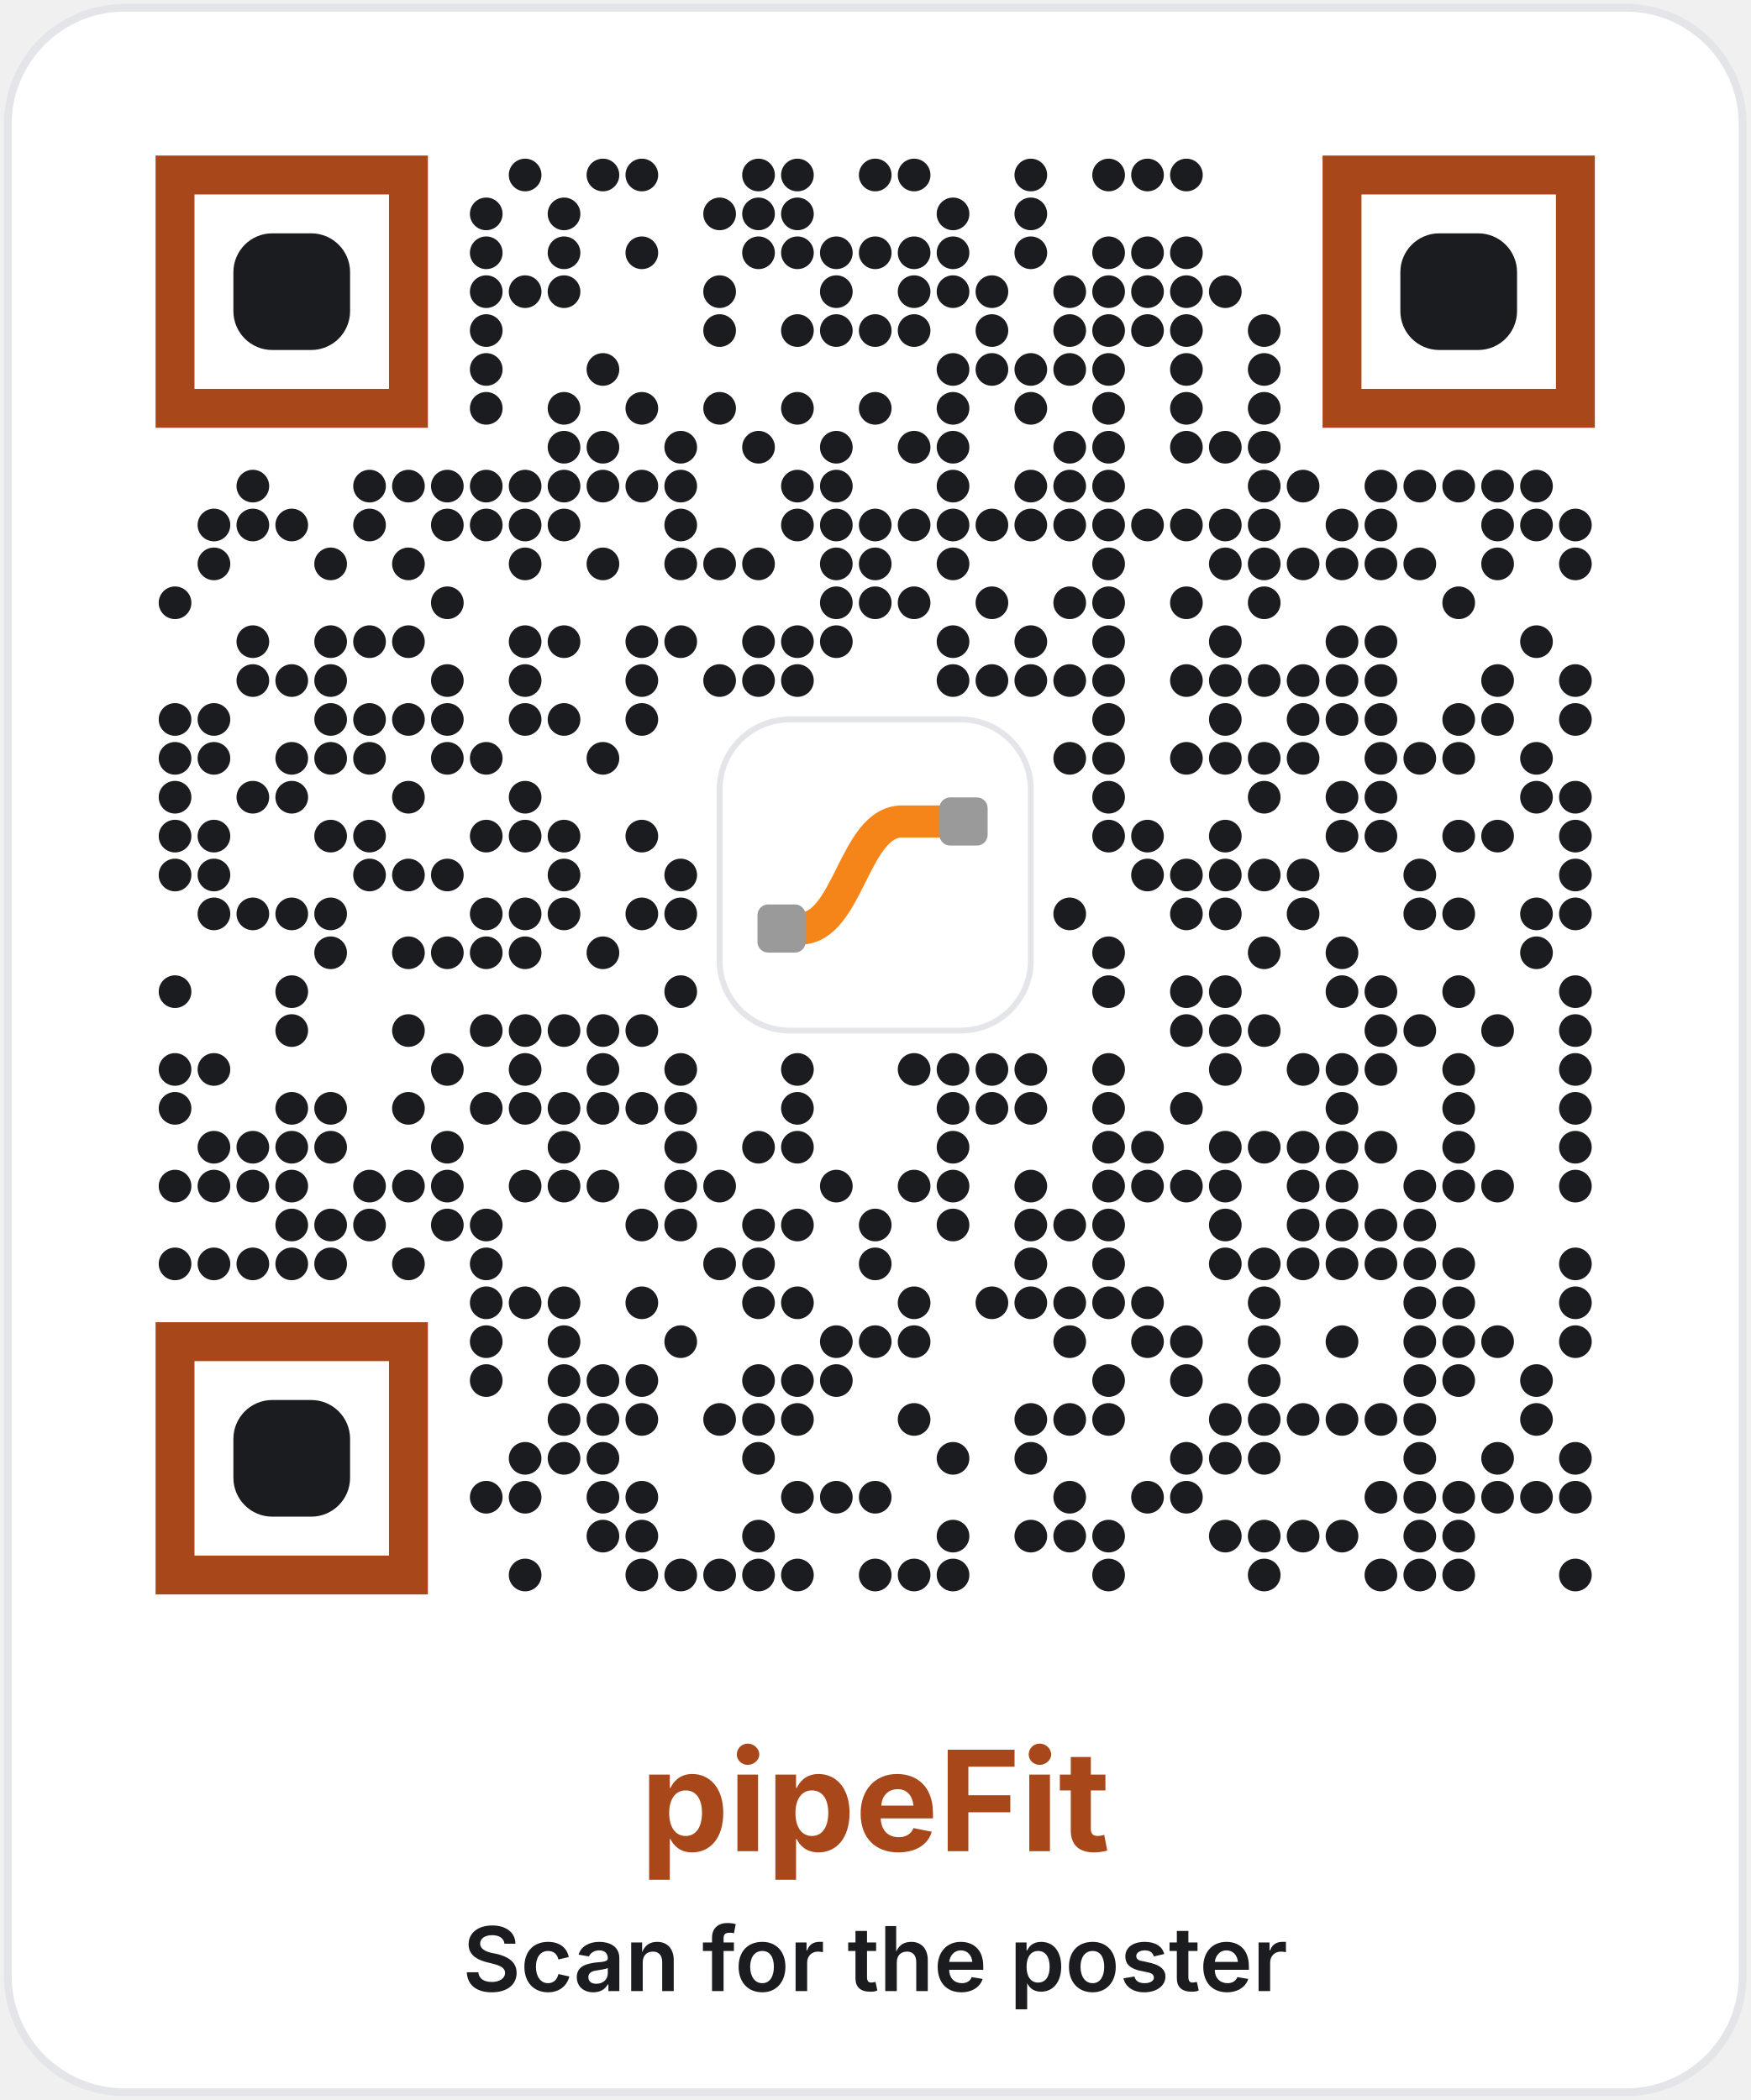
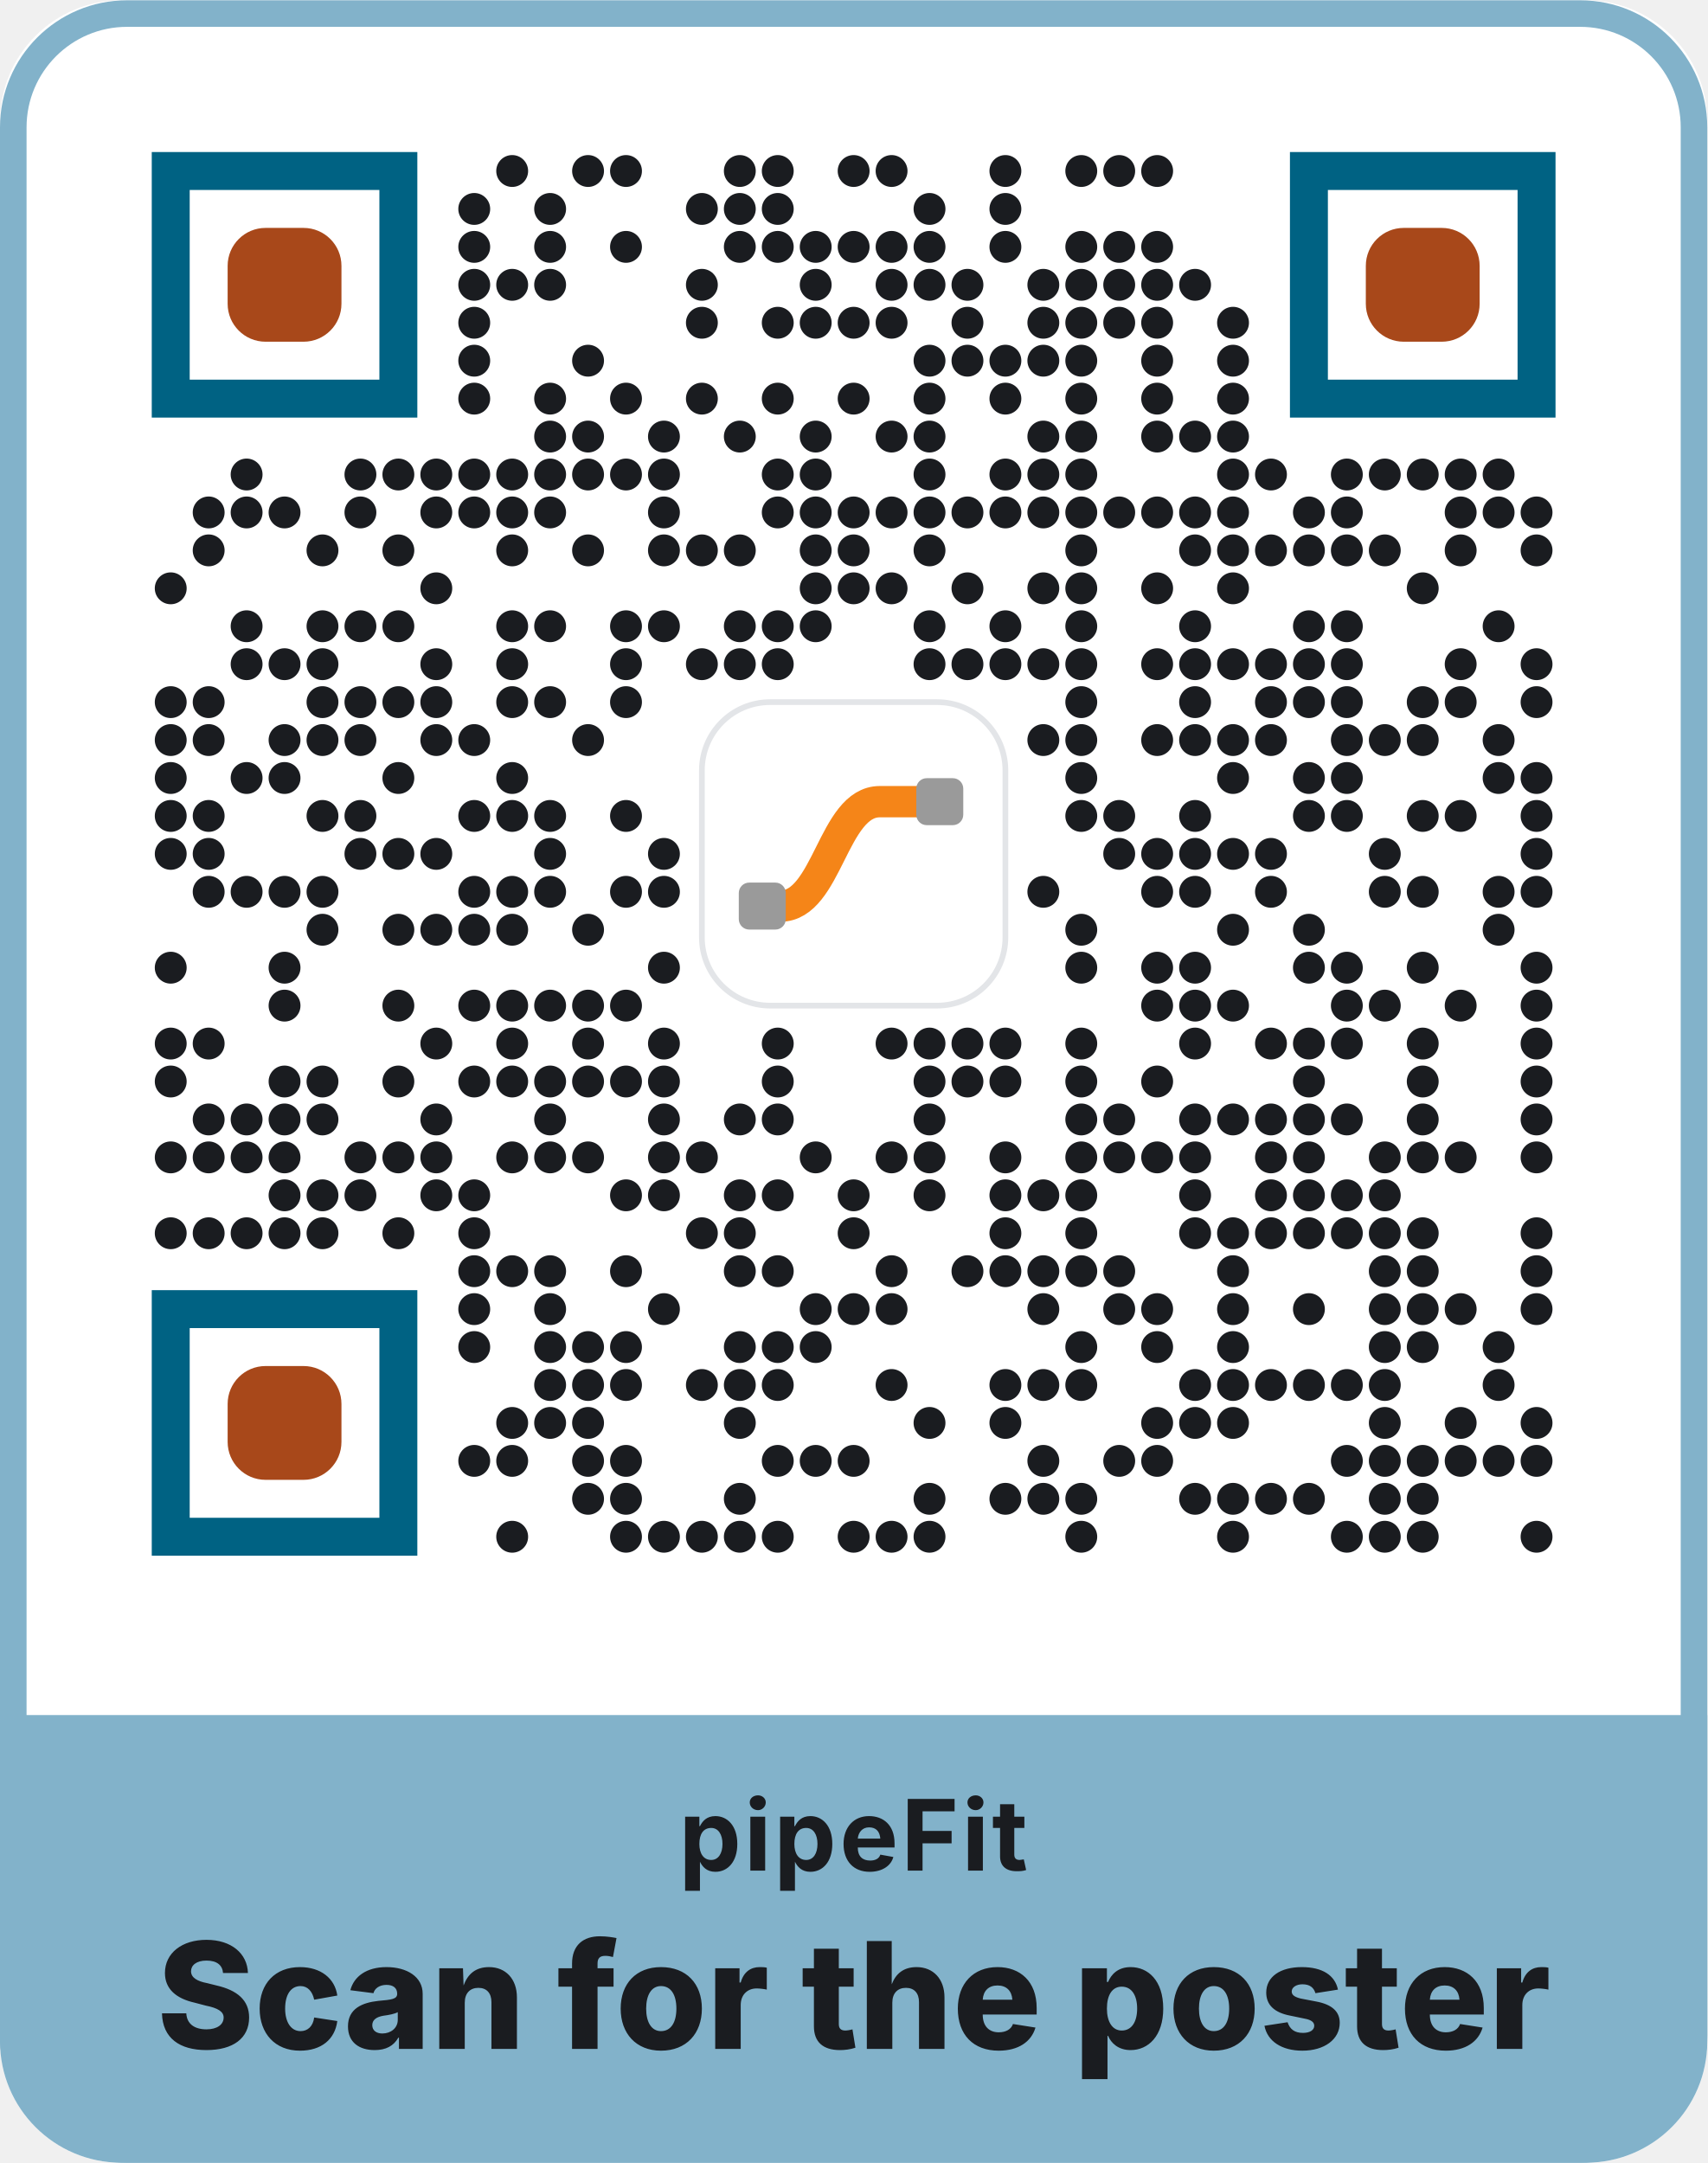
- <svg xmlns="http://www.w3.org/2000/svg" viewBox="0 0 45 54" width="1000" height="1200">
-   <rect x="0.2" y="0.2" width="44.6" height="53.6" rx="3" fill="#FFFFFF" stroke="#E3E5E8" stroke-width="0.2" />
+ <svg xmlns="http://www.w3.org/2000/svg" viewBox="0 0 45 57" width="1000" height="1267">
+   <clipPath id="cc">
+     <rect x="0" y="0" width="45" height="57" rx="3.2" />
+   </clipPath>
+   <g clip-path="url(#cc)">
+     <rect x="0" y="0" width="45" height="57" fill="#FFFFFF" />
+     <rect x="0" y="45.2" width="45" height="12" fill="#82B2CA" />
+   </g>
+   <rect x="0.35" y="0.35" width="44.3" height="56.3" rx="3" fill="none" stroke="#82B2CA" stroke-width="0.7" />
  <g fill="#1A1C20">
    <circle cx="13.5" cy="4.5" r="0.42" />
    <circle cx="15.5" cy="4.5" r="0.42" />
    <circle cx="16.5" cy="4.5" r="0.42" />
    <circle cx="19.5" cy="4.5" r="0.42" />
    <circle cx="20.5" cy="4.5" r="0.42" />
    <circle cx="22.5" cy="4.5" r="0.42" />
    <circle cx="23.5" cy="4.5" r="0.42" />
    <circle cx="26.5" cy="4.5" r="0.42" />
    <circle cx="28.5" cy="4.5" r="0.42" />
    <circle cx="29.5" cy="4.5" r="0.42" />
    <circle cx="30.5" cy="4.5" r="0.42" />
    <circle cx="12.5" cy="5.5" r="0.42" />
    <circle cx="14.5" cy="5.5" r="0.42" />
    <circle cx="18.5" cy="5.5" r="0.42" />
    <circle cx="19.5" cy="5.5" r="0.42" />
    <circle cx="20.5" cy="5.5" r="0.42" />
    <circle cx="24.5" cy="5.5" r="0.42" />
    <circle cx="26.5" cy="5.5" r="0.42" />
    <circle cx="12.5" cy="6.5" r="0.42" />
    <circle cx="14.5" cy="6.5" r="0.42" />
    <circle cx="16.5" cy="6.5" r="0.42" />
    <circle cx="19.5" cy="6.5" r="0.42" />
    <circle cx="20.5" cy="6.5" r="0.42" />
    <circle cx="21.5" cy="6.5" r="0.42" />
    <circle cx="22.5" cy="6.5" r="0.42" />
    <circle cx="23.5" cy="6.5" r="0.42" />
    <circle cx="24.5" cy="6.5" r="0.42" />
    <circle cx="26.5" cy="6.5" r="0.42" />
    <circle cx="28.5" cy="6.5" r="0.42" />
    <circle cx="29.5" cy="6.5" r="0.42" />
    <circle cx="30.5" cy="6.5" r="0.42" />
    <circle cx="12.5" cy="7.5" r="0.42" />
    <circle cx="13.5" cy="7.5" r="0.42" />
    <circle cx="14.5" cy="7.5" r="0.42" />
    <circle cx="18.5" cy="7.5" r="0.42" />
    <circle cx="21.5" cy="7.5" r="0.42" />
    <circle cx="23.5" cy="7.5" r="0.42" />
    <circle cx="24.5" cy="7.5" r="0.42" />
    <circle cx="25.5" cy="7.5" r="0.42" />
    <circle cx="27.5" cy="7.5" r="0.42" />
    <circle cx="28.5" cy="7.5" r="0.42" />
    <circle cx="29.5" cy="7.5" r="0.42" />
    <circle cx="30.5" cy="7.5" r="0.42" />
    <circle cx="31.5" cy="7.5" r="0.42" />
    <circle cx="12.5" cy="8.5" r="0.42" />
    <circle cx="18.5" cy="8.5" r="0.42" />
    <circle cx="20.5" cy="8.5" r="0.42" />
    <circle cx="21.5" cy="8.5" r="0.42" />
    <circle cx="22.5" cy="8.5" r="0.42" />
    <circle cx="23.5" cy="8.5" r="0.42" />
    <circle cx="25.5" cy="8.5" r="0.42" />
    <circle cx="27.5" cy="8.5" r="0.42" />
    <circle cx="28.5" cy="8.5" r="0.42" />
    <circle cx="29.5" cy="8.5" r="0.42" />
    <circle cx="30.5" cy="8.5" r="0.42" />
    <circle cx="32.5" cy="8.5" r="0.42" />
    <circle cx="12.5" cy="9.5" r="0.42" />
    <circle cx="15.5" cy="9.5" r="0.42" />
    <circle cx="24.5" cy="9.5" r="0.42" />
    <circle cx="25.5" cy="9.5" r="0.42" />
    <circle cx="26.5" cy="9.5" r="0.42" />
    <circle cx="27.5" cy="9.5" r="0.42" />
    <circle cx="28.5" cy="9.5" r="0.42" />
    <circle cx="30.5" cy="9.5" r="0.42" />
    <circle cx="32.5" cy="9.5" r="0.42" />
    <circle cx="12.5" cy="10.5" r="0.42" />
    <circle cx="14.5" cy="10.5" r="0.42" />
    <circle cx="16.5" cy="10.5" r="0.42" />
    <circle cx="18.5" cy="10.5" r="0.42" />
    <circle cx="20.5" cy="10.5" r="0.42" />
    <circle cx="22.5" cy="10.5" r="0.42" />
    <circle cx="24.5" cy="10.5" r="0.42" />
    <circle cx="26.5" cy="10.5" r="0.42" />
    <circle cx="28.5" cy="10.5" r="0.42" />
    <circle cx="30.5" cy="10.5" r="0.42" />
    <circle cx="32.5" cy="10.5" r="0.42" />
    <circle cx="14.5" cy="11.5" r="0.42" />
    <circle cx="15.5" cy="11.5" r="0.42" />
    <circle cx="17.5" cy="11.5" r="0.42" />
    <circle cx="19.5" cy="11.5" r="0.42" />
    <circle cx="21.5" cy="11.5" r="0.42" />
    <circle cx="23.5" cy="11.5" r="0.42" />
    <circle cx="24.5" cy="11.5" r="0.42" />
    <circle cx="27.5" cy="11.5" r="0.42" />
    <circle cx="28.5" cy="11.5" r="0.42" />
    <circle cx="30.5" cy="11.5" r="0.42" />
    <circle cx="31.5" cy="11.5" r="0.42" />
    <circle cx="32.5" cy="11.5" r="0.42" />
    <circle cx="6.5" cy="12.5" r="0.42" />
    <circle cx="9.5" cy="12.5" r="0.42" />
    <circle cx="10.5" cy="12.5" r="0.42" />
    <circle cx="11.5" cy="12.5" r="0.42" />
    <circle cx="12.5" cy="12.5" r="0.42" />
    <circle cx="13.5" cy="12.5" r="0.42" />
    <circle cx="14.5" cy="12.5" r="0.42" />
    <circle cx="15.5" cy="12.5" r="0.42" />
    <circle cx="16.5" cy="12.5" r="0.42" />
    <circle cx="17.5" cy="12.5" r="0.42" />
    <circle cx="20.5" cy="12.5" r="0.42" />
    <circle cx="21.5" cy="12.5" r="0.42" />
    <circle cx="24.5" cy="12.5" r="0.42" />
    <circle cx="26.5" cy="12.5" r="0.42" />
    <circle cx="27.5" cy="12.5" r="0.42" />
    <circle cx="28.5" cy="12.5" r="0.42" />
    <circle cx="32.5" cy="12.5" r="0.42" />
    <circle cx="33.5" cy="12.5" r="0.42" />
    <circle cx="35.5" cy="12.5" r="0.42" />
    <circle cx="36.5" cy="12.5" r="0.42" />
    <circle cx="37.5" cy="12.5" r="0.42" />
    <circle cx="38.5" cy="12.5" r="0.42" />
    <circle cx="39.5" cy="12.5" r="0.42" />
    <circle cx="5.5" cy="13.5" r="0.42" />
    <circle cx="6.5" cy="13.5" r="0.42" />
    <circle cx="7.5" cy="13.5" r="0.42" />
    <circle cx="9.5" cy="13.5" r="0.42" />
    <circle cx="11.5" cy="13.5" r="0.42" />
    <circle cx="12.5" cy="13.5" r="0.42" />
    <circle cx="13.5" cy="13.5" r="0.42" />
    <circle cx="14.5" cy="13.5" r="0.42" />
    <circle cx="17.5" cy="13.5" r="0.42" />
    <circle cx="20.5" cy="13.5" r="0.42" />
    <circle cx="21.5" cy="13.5" r="0.42" />
    <circle cx="22.5" cy="13.5" r="0.42" />
    <circle cx="23.5" cy="13.5" r="0.42" />
    <circle cx="24.5" cy="13.5" r="0.42" />
    <circle cx="25.5" cy="13.5" r="0.42" />
    <circle cx="26.5" cy="13.5" r="0.42" />
    <circle cx="27.5" cy="13.5" r="0.42" />
    <circle cx="28.5" cy="13.5" r="0.42" />
    <circle cx="29.5" cy="13.5" r="0.42" />
    <circle cx="30.5" cy="13.5" r="0.42" />
    <circle cx="31.5" cy="13.5" r="0.42" />
    <circle cx="32.5" cy="13.5" r="0.42" />
    <circle cx="34.5" cy="13.5" r="0.42" />
    <circle cx="35.5" cy="13.5" r="0.42" />
    <circle cx="38.5" cy="13.5" r="0.42" />
    <circle cx="39.5" cy="13.5" r="0.42" />
    <circle cx="40.5" cy="13.5" r="0.42" />
    <circle cx="5.5" cy="14.5" r="0.42" />
    <circle cx="8.5" cy="14.5" r="0.42" />
    <circle cx="10.5" cy="14.5" r="0.42" />
    <circle cx="13.5" cy="14.5" r="0.42" />
    <circle cx="15.5" cy="14.5" r="0.42" />
    <circle cx="17.5" cy="14.5" r="0.42" />
    <circle cx="18.5" cy="14.5" r="0.42" />
    <circle cx="19.5" cy="14.5" r="0.42" />
    <circle cx="21.5" cy="14.5" r="0.42" />
    <circle cx="22.5" cy="14.5" r="0.42" />
    <circle cx="24.5" cy="14.5" r="0.42" />
    <circle cx="28.5" cy="14.5" r="0.42" />
    <circle cx="31.5" cy="14.5" r="0.42" />
    <circle cx="32.5" cy="14.5" r="0.42" />
    <circle cx="33.5" cy="14.5" r="0.42" />
    <circle cx="34.5" cy="14.5" r="0.42" />
    <circle cx="35.5" cy="14.5" r="0.42" />
    <circle cx="36.5" cy="14.5" r="0.42" />
    <circle cx="38.5" cy="14.5" r="0.42" />
    <circle cx="40.5" cy="14.5" r="0.42" />
    <circle cx="4.5" cy="15.5" r="0.42" />
    <circle cx="11.5" cy="15.5" r="0.42" />
    <circle cx="21.5" cy="15.5" r="0.42" />
    <circle cx="22.5" cy="15.5" r="0.42" />
    <circle cx="23.5" cy="15.5" r="0.42" />
    <circle cx="25.5" cy="15.5" r="0.42" />
    <circle cx="27.5" cy="15.5" r="0.42" />
    <circle cx="28.5" cy="15.5" r="0.42" />
    <circle cx="30.5" cy="15.5" r="0.42" />
    <circle cx="32.5" cy="15.5" r="0.42" />
    <circle cx="37.5" cy="15.5" r="0.42" />
    <circle cx="6.5" cy="16.5" r="0.42" />
    <circle cx="8.5" cy="16.5" r="0.42" />
    <circle cx="9.5" cy="16.5" r="0.42" />
    <circle cx="10.5" cy="16.5" r="0.42" />
    <circle cx="13.5" cy="16.5" r="0.42" />
    <circle cx="14.5" cy="16.5" r="0.42" />
    <circle cx="16.5" cy="16.5" r="0.42" />
    <circle cx="17.5" cy="16.5" r="0.42" />
    <circle cx="19.5" cy="16.5" r="0.42" />
    <circle cx="20.5" cy="16.5" r="0.42" />
    <circle cx="21.5" cy="16.5" r="0.42" />
    <circle cx="24.5" cy="16.5" r="0.42" />
    <circle cx="26.5" cy="16.5" r="0.42" />
    <circle cx="28.5" cy="16.5" r="0.42" />
    <circle cx="31.5" cy="16.5" r="0.42" />
    <circle cx="34.5" cy="16.5" r="0.42" />
    <circle cx="35.5" cy="16.5" r="0.42" />
    <circle cx="39.5" cy="16.5" r="0.42" />
    <circle cx="6.5" cy="17.5" r="0.42" />
    <circle cx="7.5" cy="17.5" r="0.42" />
    <circle cx="8.5" cy="17.5" r="0.42" />
    <circle cx="11.5" cy="17.5" r="0.42" />
    <circle cx="13.5" cy="17.5" r="0.42" />
    <circle cx="16.5" cy="17.5" r="0.42" />
    <circle cx="18.5" cy="17.5" r="0.42" />
    <circle cx="19.5" cy="17.5" r="0.42" />
    <circle cx="20.5" cy="17.5" r="0.42" />
    <circle cx="24.5" cy="17.5" r="0.42" />
    <circle cx="25.5" cy="17.5" r="0.42" />
    <circle cx="26.5" cy="17.5" r="0.42" />
    <circle cx="27.5" cy="17.5" r="0.42" />
    <circle cx="28.5" cy="17.5" r="0.42" />
    <circle cx="30.5" cy="17.5" r="0.42" />
    <circle cx="31.5" cy="17.5" r="0.42" />
    <circle cx="32.5" cy="17.5" r="0.42" />
    <circle cx="33.5" cy="17.5" r="0.42" />
    <circle cx="34.5" cy="17.5" r="0.42" />
    <circle cx="35.5" cy="17.5" r="0.42" />
    <circle cx="38.5" cy="17.5" r="0.42" />
    <circle cx="40.5" cy="17.5" r="0.42" />
    <circle cx="4.5" cy="18.5" r="0.42" />
    <circle cx="5.5" cy="18.5" r="0.42" />
    <circle cx="8.5" cy="18.5" r="0.42" />
    <circle cx="9.5" cy="18.5" r="0.42" />
    <circle cx="10.5" cy="18.5" r="0.42" />
    <circle cx="11.5" cy="18.5" r="0.42" />
    <circle cx="13.5" cy="18.5" r="0.42" />
    <circle cx="14.5" cy="18.5" r="0.42" />
    <circle cx="16.5" cy="18.5" r="0.42" />
    <circle cx="28.5" cy="18.5" r="0.42" />
    <circle cx="31.5" cy="18.5" r="0.42" />
    <circle cx="33.5" cy="18.5" r="0.42" />
    <circle cx="34.5" cy="18.5" r="0.42" />
    <circle cx="35.5" cy="18.5" r="0.42" />
    <circle cx="37.5" cy="18.5" r="0.42" />
    <circle cx="38.5" cy="18.5" r="0.42" />
    <circle cx="40.5" cy="18.5" r="0.42" />
    <circle cx="4.5" cy="19.5" r="0.42" />
    <circle cx="5.5" cy="19.5" r="0.42" />
    <circle cx="7.5" cy="19.5" r="0.42" />
    <circle cx="8.5" cy="19.5" r="0.42" />
    <circle cx="9.5" cy="19.5" r="0.42" />
    <circle cx="11.5" cy="19.5" r="0.42" />
    <circle cx="12.5" cy="19.5" r="0.42" />
    <circle cx="15.5" cy="19.5" r="0.42" />
    <circle cx="27.5" cy="19.5" r="0.42" />
    <circle cx="28.5" cy="19.5" r="0.42" />
    <circle cx="30.5" cy="19.5" r="0.42" />
    <circle cx="31.5" cy="19.5" r="0.42" />
    <circle cx="32.5" cy="19.5" r="0.42" />
    <circle cx="33.5" cy="19.5" r="0.42" />
    <circle cx="35.5" cy="19.5" r="0.42" />
    <circle cx="36.5" cy="19.5" r="0.42" />
    <circle cx="37.5" cy="19.5" r="0.42" />
    <circle cx="39.5" cy="19.5" r="0.42" />
    <circle cx="4.5" cy="20.5" r="0.42" />
    <circle cx="6.5" cy="20.5" r="0.42" />
    <circle cx="7.5" cy="20.5" r="0.42" />
    <circle cx="10.5" cy="20.5" r="0.42" />
    <circle cx="13.5" cy="20.5" r="0.42" />
    <circle cx="28.5" cy="20.5" r="0.42" />
    <circle cx="32.5" cy="20.5" r="0.42" />
    <circle cx="34.5" cy="20.5" r="0.42" />
    <circle cx="35.5" cy="20.5" r="0.42" />
    <circle cx="39.5" cy="20.5" r="0.42" />
    <circle cx="40.5" cy="20.5" r="0.42" />
    <circle cx="4.5" cy="21.5" r="0.42" />
    <circle cx="5.5" cy="21.5" r="0.42" />
    <circle cx="8.5" cy="21.5" r="0.42" />
    <circle cx="9.5" cy="21.5" r="0.42" />
    <circle cx="12.5" cy="21.5" r="0.42" />
    <circle cx="13.5" cy="21.5" r="0.42" />
    <circle cx="14.5" cy="21.5" r="0.42" />
    <circle cx="16.5" cy="21.5" r="0.42" />
    <circle cx="28.5" cy="21.5" r="0.42" />
    <circle cx="29.5" cy="21.5" r="0.42" />
    <circle cx="31.5" cy="21.5" r="0.42" />
    <circle cx="34.5" cy="21.5" r="0.42" />
    <circle cx="35.5" cy="21.5" r="0.42" />
    <circle cx="37.5" cy="21.5" r="0.42" />
    <circle cx="38.5" cy="21.5" r="0.42" />
    <circle cx="40.5" cy="21.5" r="0.42" />
    <circle cx="4.5" cy="22.5" r="0.42" />
    <circle cx="5.5" cy="22.5" r="0.42" />
    <circle cx="9.5" cy="22.5" r="0.42" />
    <circle cx="10.5" cy="22.5" r="0.42" />
    <circle cx="11.5" cy="22.5" r="0.42" />
    <circle cx="14.5" cy="22.5" r="0.42" />
    <circle cx="17.5" cy="22.5" r="0.42" />
    <circle cx="29.5" cy="22.5" r="0.42" />
    <circle cx="30.5" cy="22.5" r="0.42" />
    <circle cx="31.5" cy="22.5" r="0.42" />
    <circle cx="32.5" cy="22.5" r="0.42" />
    <circle cx="33.5" cy="22.5" r="0.42" />
    <circle cx="36.5" cy="22.5" r="0.42" />
    <circle cx="40.5" cy="22.5" r="0.42" />
    <circle cx="5.5" cy="23.5" r="0.42" />
    <circle cx="6.5" cy="23.5" r="0.42" />
    <circle cx="7.5" cy="23.5" r="0.42" />
    <circle cx="8.5" cy="23.5" r="0.42" />
    <circle cx="12.5" cy="23.5" r="0.42" />
    <circle cx="13.5" cy="23.5" r="0.42" />
    <circle cx="14.5" cy="23.5" r="0.42" />
    <circle cx="16.5" cy="23.5" r="0.42" />
    <circle cx="17.5" cy="23.5" r="0.42" />
    <circle cx="27.5" cy="23.5" r="0.42" />
    <circle cx="30.5" cy="23.5" r="0.42" />
    <circle cx="31.5" cy="23.5" r="0.42" />
    <circle cx="33.5" cy="23.5" r="0.42" />
    <circle cx="36.5" cy="23.5" r="0.42" />
    <circle cx="37.5" cy="23.5" r="0.42" />
    <circle cx="39.5" cy="23.5" r="0.42" />
    <circle cx="40.5" cy="23.5" r="0.42" />
    <circle cx="8.5" cy="24.5" r="0.42" />
    <circle cx="10.5" cy="24.5" r="0.42" />
    <circle cx="11.5" cy="24.5" r="0.42" />
    <circle cx="12.5" cy="24.5" r="0.42" />
    <circle cx="13.5" cy="24.5" r="0.42" />
    <circle cx="15.5" cy="24.5" r="0.42" />
    <circle cx="28.5" cy="24.5" r="0.42" />
    <circle cx="32.5" cy="24.5" r="0.42" />
    <circle cx="34.5" cy="24.5" r="0.42" />
    <circle cx="39.5" cy="24.5" r="0.42" />
    <circle cx="4.5" cy="25.5" r="0.42" />
    <circle cx="7.5" cy="25.5" r="0.42" />
    <circle cx="17.5" cy="25.5" r="0.42" />
    <circle cx="28.5" cy="25.5" r="0.42" />
    <circle cx="30.5" cy="25.5" r="0.42" />
    <circle cx="31.5" cy="25.5" r="0.42" />
    <circle cx="34.5" cy="25.5" r="0.42" />
    <circle cx="35.5" cy="25.5" r="0.42" />
    <circle cx="37.5" cy="25.5" r="0.42" />
    <circle cx="40.5" cy="25.5" r="0.42" />
    <circle cx="7.5" cy="26.5" r="0.42" />
    <circle cx="10.5" cy="26.5" r="0.42" />
    <circle cx="12.5" cy="26.5" r="0.42" />
    <circle cx="13.5" cy="26.5" r="0.42" />
    <circle cx="14.5" cy="26.5" r="0.42" />
    <circle cx="15.5" cy="26.5" r="0.42" />
    <circle cx="16.5" cy="26.5" r="0.42" />
    <circle cx="30.5" cy="26.5" r="0.42" />
    <circle cx="31.5" cy="26.5" r="0.42" />
    <circle cx="32.5" cy="26.5" r="0.42" />
    <circle cx="35.5" cy="26.5" r="0.42" />
    <circle cx="36.5" cy="26.5" r="0.42" />
    <circle cx="38.5" cy="26.5" r="0.42" />
    <circle cx="40.5" cy="26.5" r="0.42" />
    <circle cx="4.5" cy="27.5" r="0.42" />
    <circle cx="5.5" cy="27.5" r="0.42" />
    <circle cx="11.5" cy="27.5" r="0.42" />
    <circle cx="13.5" cy="27.5" r="0.42" />
    <circle cx="15.5" cy="27.5" r="0.42" />
    <circle cx="17.5" cy="27.5" r="0.42" />
    <circle cx="20.5" cy="27.5" r="0.42" />
    <circle cx="23.5" cy="27.5" r="0.42" />
    <circle cx="24.5" cy="27.5" r="0.42" />
    <circle cx="25.5" cy="27.5" r="0.42" />
    <circle cx="26.5" cy="27.5" r="0.42" />
    <circle cx="28.5" cy="27.5" r="0.42" />
    <circle cx="31.5" cy="27.5" r="0.42" />
    <circle cx="33.5" cy="27.5" r="0.42" />
    <circle cx="34.5" cy="27.5" r="0.42" />
    <circle cx="35.5" cy="27.5" r="0.42" />
    <circle cx="37.5" cy="27.5" r="0.42" />
    <circle cx="40.5" cy="27.5" r="0.42" />
    <circle cx="4.5" cy="28.5" r="0.42" />
    <circle cx="7.5" cy="28.5" r="0.42" />
    <circle cx="8.5" cy="28.5" r="0.42" />
    <circle cx="10.5" cy="28.5" r="0.42" />
    <circle cx="12.5" cy="28.5" r="0.42" />
    <circle cx="13.5" cy="28.5" r="0.42" />
    <circle cx="14.5" cy="28.5" r="0.42" />
    <circle cx="15.5" cy="28.5" r="0.42" />
    <circle cx="16.5" cy="28.5" r="0.42" />
    <circle cx="17.5" cy="28.5" r="0.42" />
    <circle cx="20.5" cy="28.5" r="0.42" />
    <circle cx="24.5" cy="28.5" r="0.42" />
    <circle cx="25.5" cy="28.5" r="0.42" />
    <circle cx="26.5" cy="28.5" r="0.42" />
    <circle cx="28.5" cy="28.5" r="0.42" />
    <circle cx="30.5" cy="28.5" r="0.42" />
    <circle cx="34.5" cy="28.5" r="0.42" />
    <circle cx="37.5" cy="28.5" r="0.42" />
    <circle cx="40.5" cy="28.5" r="0.42" />
    <circle cx="5.5" cy="29.5" r="0.42" />
    <circle cx="6.5" cy="29.5" r="0.42" />
    <circle cx="7.5" cy="29.5" r="0.42" />
    <circle cx="8.5" cy="29.5" r="0.42" />
    <circle cx="11.5" cy="29.5" r="0.42" />
    <circle cx="14.5" cy="29.5" r="0.42" />
    <circle cx="17.5" cy="29.5" r="0.42" />
    <circle cx="19.5" cy="29.5" r="0.42" />
    <circle cx="20.5" cy="29.5" r="0.42" />
    <circle cx="24.5" cy="29.5" r="0.42" />
    <circle cx="28.5" cy="29.5" r="0.42" />
    <circle cx="29.5" cy="29.5" r="0.42" />
    <circle cx="31.5" cy="29.5" r="0.42" />
    <circle cx="32.5" cy="29.5" r="0.42" />
    <circle cx="33.5" cy="29.5" r="0.42" />
    <circle cx="34.5" cy="29.5" r="0.42" />
    <circle cx="35.5" cy="29.5" r="0.42" />
    <circle cx="37.5" cy="29.5" r="0.42" />
    <circle cx="40.5" cy="29.5" r="0.42" />
    <circle cx="4.5" cy="30.5" r="0.42" />
    <circle cx="5.5" cy="30.5" r="0.42" />
    <circle cx="6.5" cy="30.5" r="0.42" />
    <circle cx="7.5" cy="30.5" r="0.42" />
    <circle cx="9.5" cy="30.5" r="0.42" />
    <circle cx="10.5" cy="30.5" r="0.42" />
    <circle cx="11.5" cy="30.5" r="0.42" />
    <circle cx="13.5" cy="30.5" r="0.42" />
    <circle cx="14.5" cy="30.5" r="0.42" />
    <circle cx="15.5" cy="30.5" r="0.42" />
    <circle cx="17.5" cy="30.5" r="0.42" />
    <circle cx="18.5" cy="30.5" r="0.42" />
    <circle cx="21.5" cy="30.5" r="0.42" />
    <circle cx="23.5" cy="30.5" r="0.42" />
    <circle cx="24.5" cy="30.5" r="0.42" />
    <circle cx="26.5" cy="30.5" r="0.42" />
    <circle cx="28.5" cy="30.5" r="0.42" />
    <circle cx="29.5" cy="30.5" r="0.42" />
    <circle cx="30.5" cy="30.5" r="0.42" />
    <circle cx="31.5" cy="30.5" r="0.42" />
    <circle cx="33.5" cy="30.5" r="0.42" />
    <circle cx="34.5" cy="30.5" r="0.42" />
    <circle cx="36.5" cy="30.5" r="0.42" />
    <circle cx="37.5" cy="30.5" r="0.42" />
    <circle cx="38.5" cy="30.5" r="0.42" />
    <circle cx="40.5" cy="30.5" r="0.42" />
    <circle cx="7.5" cy="31.5" r="0.42" />
    <circle cx="8.5" cy="31.5" r="0.42" />
    <circle cx="9.5" cy="31.5" r="0.42" />
    <circle cx="11.5" cy="31.5" r="0.42" />
    <circle cx="12.5" cy="31.5" r="0.42" />
    <circle cx="16.5" cy="31.5" r="0.42" />
    <circle cx="17.5" cy="31.5" r="0.42" />
    <circle cx="19.5" cy="31.5" r="0.42" />
    <circle cx="20.5" cy="31.5" r="0.42" />
    <circle cx="22.5" cy="31.5" r="0.42" />
    <circle cx="24.5" cy="31.5" r="0.42" />
    <circle cx="26.5" cy="31.5" r="0.42" />
    <circle cx="27.5" cy="31.5" r="0.42" />
    <circle cx="28.5" cy="31.5" r="0.42" />
    <circle cx="31.5" cy="31.5" r="0.42" />
    <circle cx="33.5" cy="31.5" r="0.42" />
    <circle cx="34.5" cy="31.5" r="0.42" />
    <circle cx="35.5" cy="31.5" r="0.42" />
    <circle cx="36.5" cy="31.5" r="0.42" />
    <circle cx="4.5" cy="32.5" r="0.42" />
    <circle cx="5.5" cy="32.5" r="0.42" />
    <circle cx="6.5" cy="32.5" r="0.42" />
    <circle cx="7.5" cy="32.5" r="0.42" />
    <circle cx="8.5" cy="32.5" r="0.42" />
    <circle cx="10.5" cy="32.5" r="0.42" />
    <circle cx="12.5" cy="32.5" r="0.42" />
    <circle cx="18.5" cy="32.5" r="0.42" />
    <circle cx="19.5" cy="32.5" r="0.42" />
    <circle cx="22.5" cy="32.5" r="0.42" />
    <circle cx="26.5" cy="32.5" r="0.42" />
    <circle cx="28.5" cy="32.5" r="0.42" />
    <circle cx="31.5" cy="32.5" r="0.42" />
    <circle cx="32.5" cy="32.5" r="0.42" />
    <circle cx="33.5" cy="32.5" r="0.42" />
    <circle cx="34.5" cy="32.5" r="0.42" />
    <circle cx="35.5" cy="32.5" r="0.42" />
    <circle cx="36.5" cy="32.5" r="0.42" />
    <circle cx="37.5" cy="32.5" r="0.42" />
    <circle cx="40.5" cy="32.5" r="0.42" />
    <circle cx="12.5" cy="33.5" r="0.42" />
    <circle cx="13.5" cy="33.5" r="0.42" />
    <circle cx="14.5" cy="33.5" r="0.42" />
    <circle cx="16.5" cy="33.5" r="0.42" />
    <circle cx="19.5" cy="33.5" r="0.42" />
    <circle cx="20.5" cy="33.5" r="0.42" />
    <circle cx="23.5" cy="33.5" r="0.42" />
    <circle cx="25.5" cy="33.5" r="0.42" />
    <circle cx="26.5" cy="33.5" r="0.42" />
    <circle cx="27.5" cy="33.5" r="0.42" />
    <circle cx="28.5" cy="33.5" r="0.42" />
    <circle cx="29.5" cy="33.5" r="0.42" />
    <circle cx="32.5" cy="33.5" r="0.42" />
    <circle cx="36.5" cy="33.5" r="0.42" />
    <circle cx="37.5" cy="33.5" r="0.42" />
    <circle cx="40.5" cy="33.5" r="0.42" />
    <circle cx="12.5" cy="34.5" r="0.42" />
    <circle cx="14.5" cy="34.5" r="0.42" />
    <circle cx="17.5" cy="34.5" r="0.42" />
    <circle cx="21.5" cy="34.5" r="0.42" />
    <circle cx="22.5" cy="34.5" r="0.42" />
    <circle cx="23.5" cy="34.5" r="0.42" />
    <circle cx="27.5" cy="34.5" r="0.42" />
    <circle cx="29.5" cy="34.5" r="0.42" />
    <circle cx="30.5" cy="34.5" r="0.42" />
    <circle cx="32.5" cy="34.5" r="0.42" />
    <circle cx="34.5" cy="34.5" r="0.42" />
    <circle cx="36.5" cy="34.5" r="0.42" />
    <circle cx="37.5" cy="34.5" r="0.42" />
    <circle cx="38.5" cy="34.5" r="0.42" />
    <circle cx="40.5" cy="34.5" r="0.42" />
    <circle cx="12.5" cy="35.5" r="0.42" />
    <circle cx="14.5" cy="35.5" r="0.42" />
    <circle cx="15.5" cy="35.5" r="0.42" />
    <circle cx="16.5" cy="35.5" r="0.42" />
    <circle cx="19.5" cy="35.5" r="0.42" />
    <circle cx="20.5" cy="35.5" r="0.42" />
    <circle cx="21.5" cy="35.5" r="0.42" />
    <circle cx="28.5" cy="35.5" r="0.42" />
    <circle cx="30.5" cy="35.5" r="0.42" />
    <circle cx="32.5" cy="35.5" r="0.42" />
    <circle cx="36.5" cy="35.5" r="0.42" />
    <circle cx="37.5" cy="35.5" r="0.42" />
    <circle cx="39.5" cy="35.5" r="0.42" />
    <circle cx="14.5" cy="36.5" r="0.42" />
    <circle cx="15.5" cy="36.5" r="0.42" />
    <circle cx="16.5" cy="36.5" r="0.42" />
    <circle cx="18.5" cy="36.5" r="0.42" />
    <circle cx="19.5" cy="36.5" r="0.42" />
    <circle cx="20.5" cy="36.5" r="0.42" />
    <circle cx="23.5" cy="36.5" r="0.42" />
    <circle cx="26.5" cy="36.5" r="0.42" />
    <circle cx="27.5" cy="36.5" r="0.42" />
    <circle cx="28.5" cy="36.5" r="0.42" />
    <circle cx="31.5" cy="36.5" r="0.42" />
    <circle cx="32.5" cy="36.5" r="0.42" />
    <circle cx="33.5" cy="36.5" r="0.42" />
    <circle cx="34.5" cy="36.5" r="0.42" />
    <circle cx="35.5" cy="36.5" r="0.42" />
    <circle cx="36.5" cy="36.5" r="0.42" />
    <circle cx="39.5" cy="36.5" r="0.42" />
    <circle cx="13.5" cy="37.5" r="0.42" />
    <circle cx="14.5" cy="37.5" r="0.42" />
    <circle cx="15.5" cy="37.5" r="0.42" />
    <circle cx="19.5" cy="37.5" r="0.42" />
    <circle cx="24.5" cy="37.5" r="0.42" />
    <circle cx="26.5" cy="37.5" r="0.42" />
    <circle cx="30.5" cy="37.5" r="0.42" />
    <circle cx="31.5" cy="37.5" r="0.42" />
    <circle cx="32.5" cy="37.5" r="0.42" />
    <circle cx="36.5" cy="37.5" r="0.42" />
    <circle cx="38.5" cy="37.5" r="0.42" />
    <circle cx="40.5" cy="37.5" r="0.42" />
    <circle cx="12.5" cy="38.5" r="0.42" />
    <circle cx="13.5" cy="38.5" r="0.42" />
    <circle cx="15.5" cy="38.5" r="0.42" />
    <circle cx="16.5" cy="38.5" r="0.42" />
    <circle cx="20.5" cy="38.5" r="0.42" />
    <circle cx="21.5" cy="38.5" r="0.42" />
    <circle cx="22.5" cy="38.5" r="0.42" />
    <circle cx="27.5" cy="38.5" r="0.42" />
    <circle cx="29.5" cy="38.5" r="0.42" />
    <circle cx="30.5" cy="38.5" r="0.42" />
    <circle cx="35.5" cy="38.5" r="0.42" />
    <circle cx="36.5" cy="38.5" r="0.42" />
    <circle cx="37.5" cy="38.5" r="0.42" />
    <circle cx="38.5" cy="38.5" r="0.42" />
    <circle cx="39.5" cy="38.5" r="0.42" />
    <circle cx="40.5" cy="38.5" r="0.42" />
    <circle cx="15.5" cy="39.5" r="0.42" />
    <circle cx="16.5" cy="39.5" r="0.42" />
    <circle cx="19.5" cy="39.5" r="0.42" />
    <circle cx="24.5" cy="39.5" r="0.42" />
    <circle cx="26.5" cy="39.5" r="0.42" />
    <circle cx="27.5" cy="39.5" r="0.42" />
    <circle cx="28.5" cy="39.5" r="0.42" />
    <circle cx="31.5" cy="39.5" r="0.42" />
    <circle cx="32.5" cy="39.5" r="0.42" />
    <circle cx="33.5" cy="39.5" r="0.42" />
    <circle cx="34.5" cy="39.5" r="0.42" />
    <circle cx="36.5" cy="39.5" r="0.42" />
    <circle cx="37.5" cy="39.5" r="0.42" />
    <circle cx="13.5" cy="40.5" r="0.42" />
    <circle cx="16.5" cy="40.5" r="0.42" />
    <circle cx="17.5" cy="40.5" r="0.42" />
    <circle cx="18.5" cy="40.5" r="0.42" />
    <circle cx="19.5" cy="40.5" r="0.42" />
    <circle cx="20.5" cy="40.5" r="0.42" />
    <circle cx="22.5" cy="40.5" r="0.42" />
    <circle cx="23.5" cy="40.5" r="0.42" />
    <circle cx="24.5" cy="40.5" r="0.42" />
    <circle cx="28.5" cy="40.5" r="0.42" />
    <circle cx="32.5" cy="40.5" r="0.42" />
    <circle cx="35.5" cy="40.5" r="0.42" />
    <circle cx="36.5" cy="40.5" r="0.42" />
    <circle cx="37.5" cy="40.5" r="0.42" />
    <circle cx="40.5" cy="40.5" r="0.42" />
  </g>
-   <rect x="4.5" y="4.5" width="6" height="6" rx="0.0" fill="none" stroke="#A8481A" stroke-width="1" />
-   <rect x="6" y="6" width="3" height="3" rx="1.0" fill="#1A1C20" />
-   <rect x="34.5" y="4.5" width="6" height="6" rx="0.0" fill="none" stroke="#A8481A" stroke-width="1" />
-   <rect x="36" y="6" width="3" height="3" rx="1.0" fill="#1A1C20" />
-   <rect x="4.5" y="34.5" width="6" height="6" rx="0.0" fill="none" stroke="#A8481A" stroke-width="1" />
-   <rect x="6" y="36" width="3" height="3" rx="1.0" fill="#1A1C20" />
+   <rect x="4.5" y="4.5" width="6" height="6" rx="0.0" fill="none" stroke="#006283" stroke-width="1" />
+   <rect x="6" y="6" width="3" height="3" rx="1.0" fill="#A8481A" />
+   <rect x="34.5" y="4.5" width="6" height="6" rx="0.0" fill="none" stroke="#006283" stroke-width="1" />
+   <rect x="36" y="6" width="3" height="3" rx="1.0" fill="#A8481A" />
+   <rect x="4.5" y="34.5" width="6" height="6" rx="0.0" fill="none" stroke="#006283" stroke-width="1" />
+   <rect x="6" y="36" width="3" height="3" rx="1.0" fill="#A8481A" />
  <rect x="18.5" y="18.5" width="8.0" height="8.0" rx="1.8" fill="#FFFFFF" stroke="#E3E5E8" stroke-width="0.15" />
  <g transform="translate(19.06 19.06) scale(0.0688)">
    <path d="M22 70 C40 70 42 30 60 30 L76 30" fill="none" stroke="#F58518" stroke-width="12" stroke-linecap="round" />
    <rect x="6" y="61" width="18" height="18" rx="4" fill="#9A9A9A" />
    <rect x="74" y="21" width="18" height="18" rx="4" fill="#9A9A9A" />
  </g>
-   <text x="22.5" y="47.6" text-anchor="middle" font-family="'Space Grotesk','Segoe UI',Inter,system-ui,sans-serif" font-weight="700" font-size="3.6" fill="#A8481A">pipeFit</text>
-   <text x="22.5" y="51.2" text-anchor="middle" font-family="'Space Grotesk','Segoe UI',Inter,system-ui,sans-serif" font-weight="600" font-size="2.3" fill="#1A1C20">Scan for the poster</text>
+   <text x="22.5" y="49.3" text-anchor="middle" font-family="'Space Grotesk','Segoe UI',Inter,system-ui,sans-serif" font-weight="700" font-size="2.6" fill="#1A1C20" letter-spacing="0.08">pipeFit</text>
+   <text x="22.5" y="54.0" text-anchor="middle" font-family="'Space Grotesk','Segoe UI',Inter,system-ui,sans-serif" font-weight="800" font-size="3.9" fill="#1A1C20">Scan for the poster</text>
</svg>
